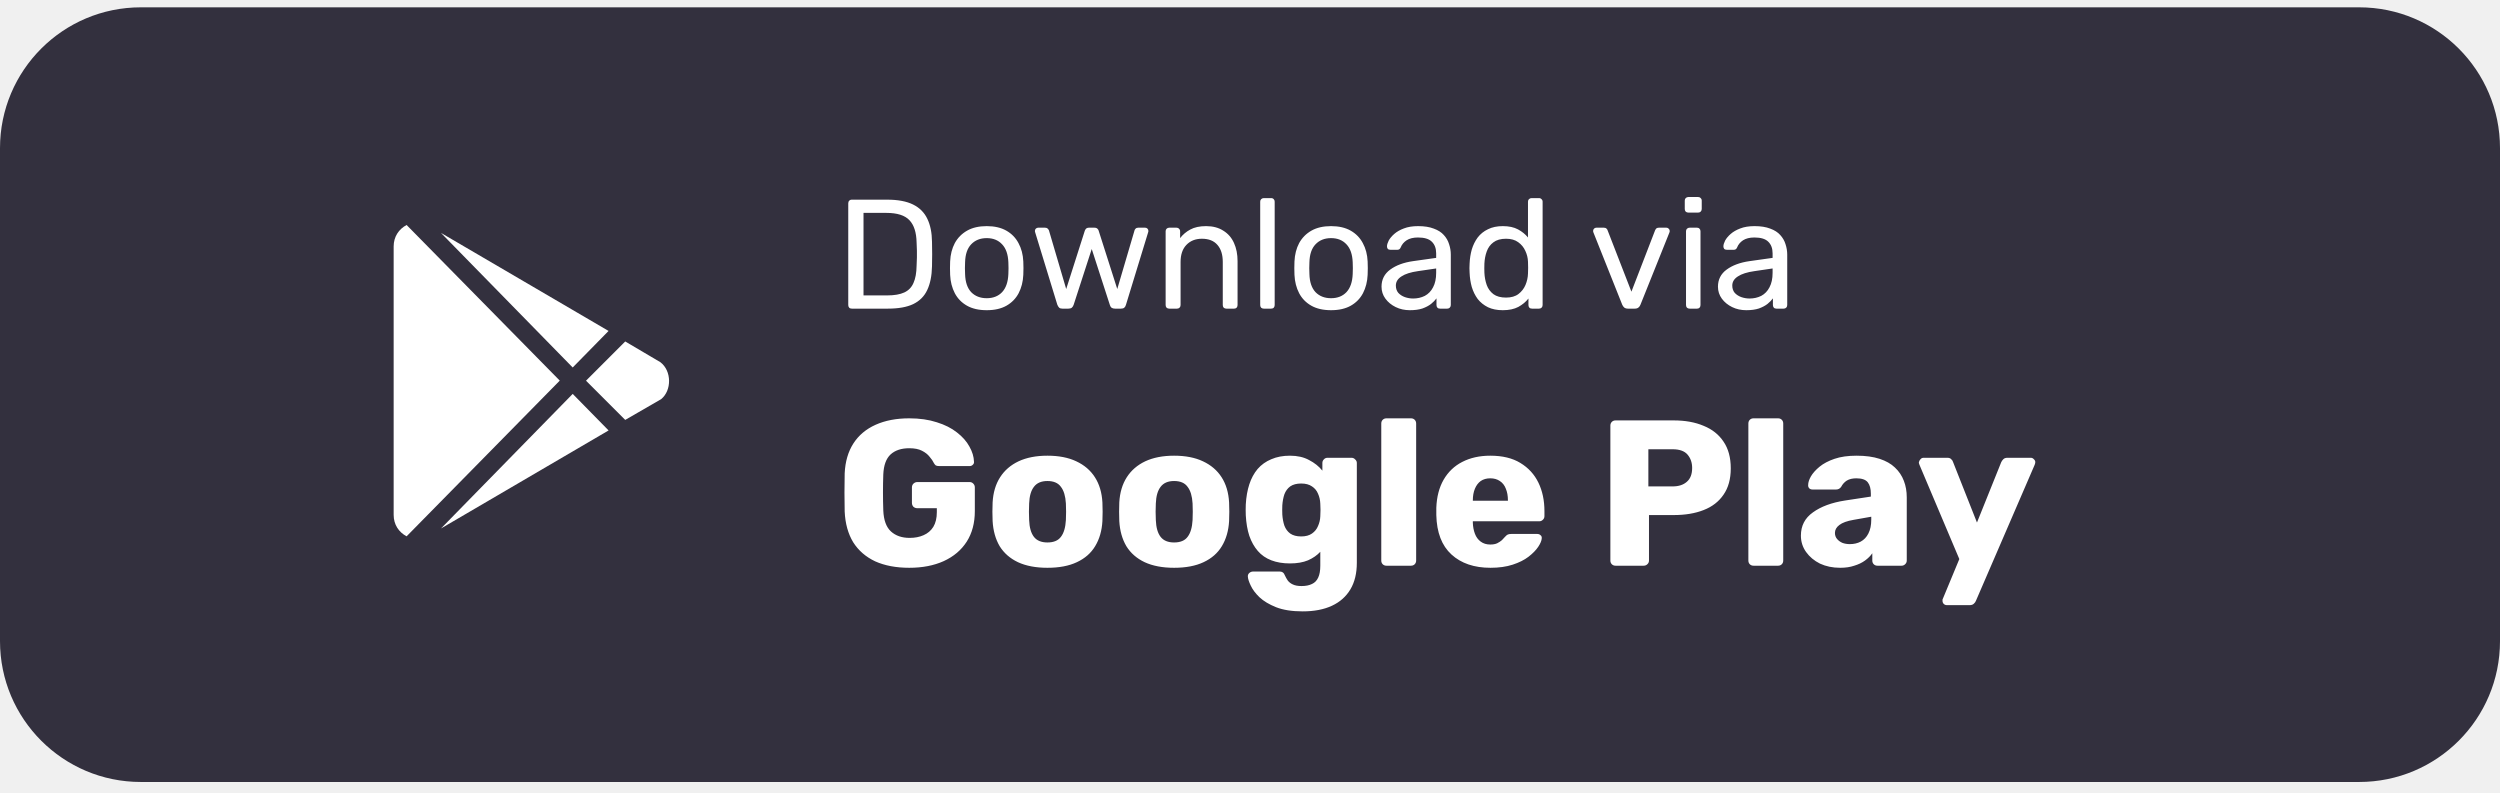
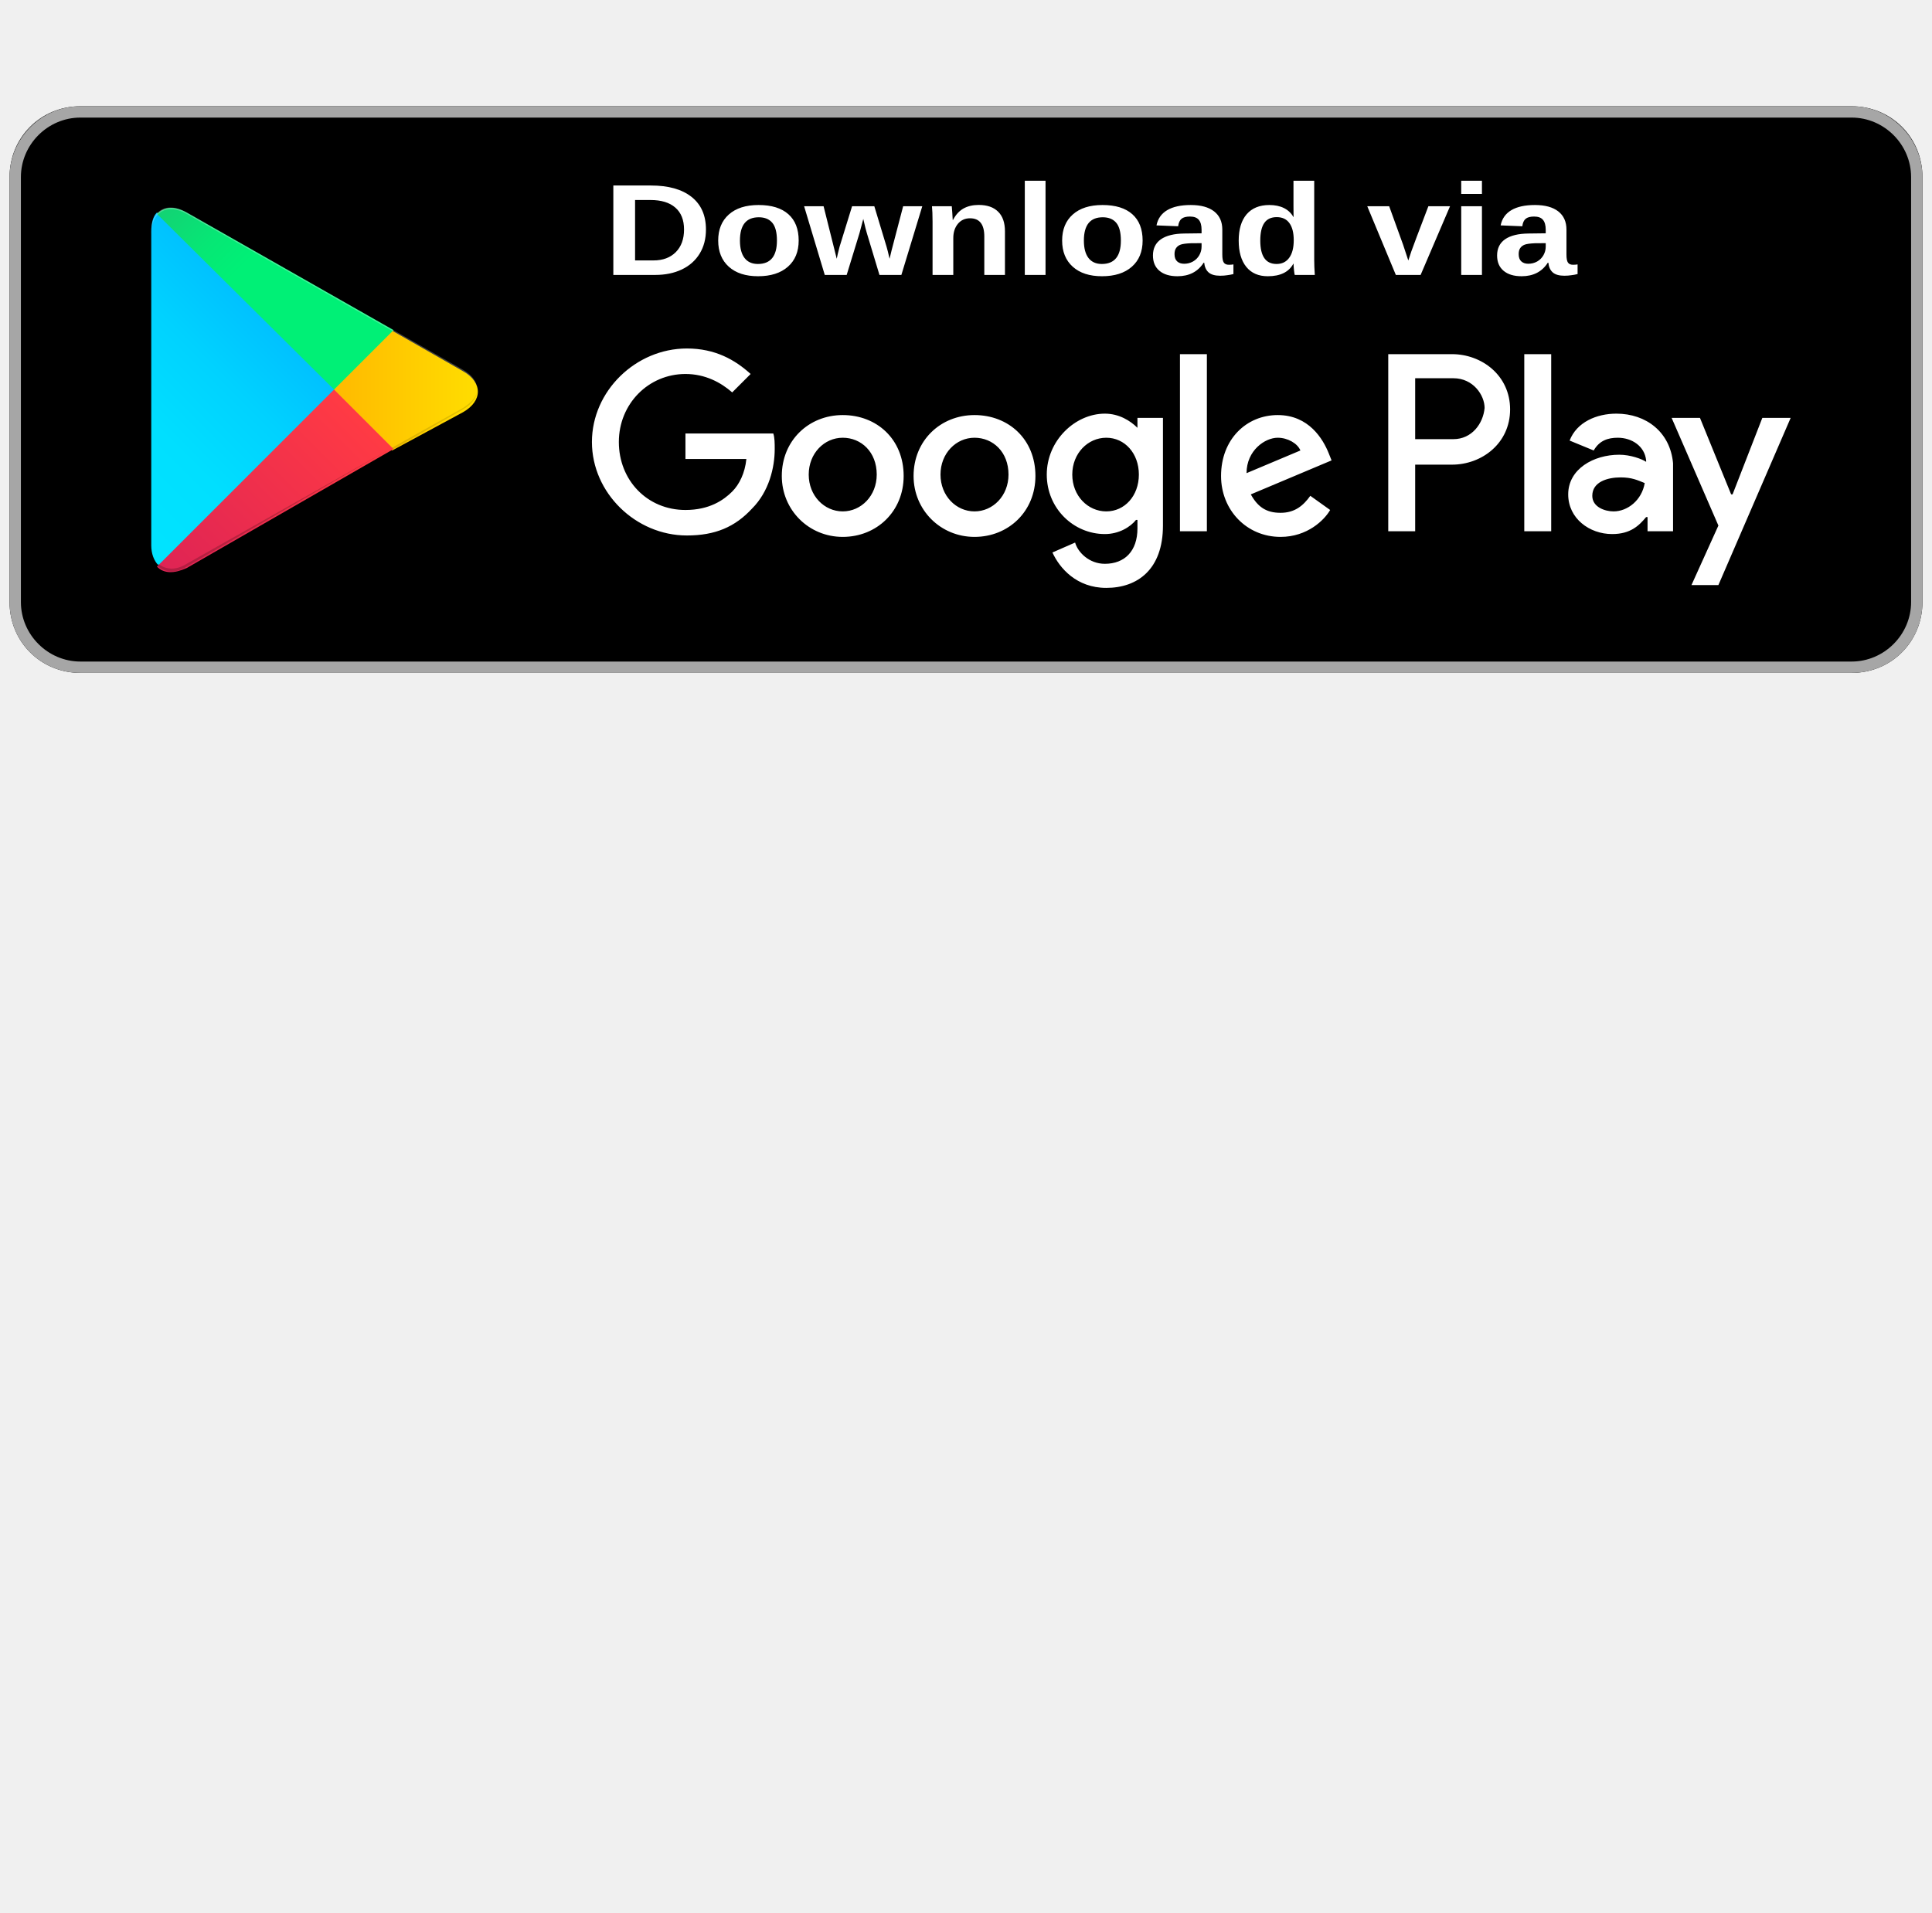
- <svg xmlns="http://www.w3.org/2000/svg" width="202" height="64" viewBox="0 0 202 64" fill="none">
-   <rect y="0.592" width="202" height="62.592" rx="11.38" fill="#33303E" />
-   <path d="M68.829 24.938C68.736 24.938 68.665 24.913 68.615 24.862C68.564 24.804 68.539 24.732 68.539 24.648V16.435C68.539 16.343 68.564 16.271 68.615 16.221C68.665 16.162 68.736 16.133 68.829 16.133H71.684C72.548 16.133 73.244 16.263 73.772 16.523C74.3 16.783 74.686 17.169 74.929 17.68C75.172 18.183 75.298 18.804 75.306 19.542C75.315 19.919 75.319 20.25 75.319 20.535C75.319 20.82 75.315 21.148 75.306 21.516C75.29 22.288 75.16 22.929 74.917 23.441C74.682 23.944 74.304 24.321 73.784 24.573C73.273 24.816 72.594 24.938 71.747 24.938H68.829ZM69.772 23.869H71.684C72.263 23.869 72.724 23.789 73.068 23.63C73.411 23.47 73.659 23.215 73.81 22.862C73.969 22.51 74.053 22.045 74.061 21.466C74.078 21.215 74.086 20.997 74.086 20.812C74.086 20.619 74.086 20.43 74.086 20.246C74.086 20.053 74.078 19.835 74.061 19.592C74.044 18.779 73.852 18.179 73.483 17.793C73.114 17.399 72.493 17.202 71.621 17.202H69.772V23.869ZM79.727 25.064C79.09 25.064 78.557 24.942 78.13 24.699C77.702 24.456 77.375 24.12 77.149 23.692C76.922 23.256 76.796 22.762 76.771 22.208C76.763 22.066 76.759 21.885 76.759 21.667C76.759 21.441 76.763 21.261 76.771 21.127C76.796 20.565 76.922 20.07 77.149 19.642C77.383 19.215 77.715 18.879 78.142 18.636C78.57 18.393 79.098 18.271 79.727 18.271C80.356 18.271 80.884 18.393 81.312 18.636C81.74 18.879 82.067 19.215 82.293 19.642C82.528 20.07 82.658 20.565 82.683 21.127C82.692 21.261 82.696 21.441 82.696 21.667C82.696 21.885 82.692 22.066 82.683 22.208C82.658 22.762 82.532 23.256 82.306 23.692C82.079 24.12 81.752 24.456 81.325 24.699C80.897 24.942 80.365 25.064 79.727 25.064ZM79.727 24.095C80.247 24.095 80.662 23.931 80.972 23.604C81.283 23.269 81.45 22.783 81.476 22.145C81.484 22.02 81.488 21.86 81.488 21.667C81.488 21.474 81.484 21.315 81.476 21.189C81.45 20.552 81.283 20.07 80.972 19.743C80.662 19.407 80.247 19.24 79.727 19.24C79.207 19.24 78.788 19.407 78.469 19.743C78.159 20.07 77.996 20.552 77.979 21.189C77.97 21.315 77.966 21.474 77.966 21.667C77.966 21.86 77.97 22.02 77.979 22.145C77.996 22.783 78.159 23.269 78.469 23.604C78.788 23.931 79.207 24.095 79.727 24.095ZM85.835 24.938C85.726 24.938 85.642 24.913 85.583 24.862C85.524 24.804 85.474 24.724 85.432 24.623L83.646 18.787C83.629 18.745 83.621 18.703 83.621 18.661C83.621 18.586 83.646 18.523 83.696 18.473C83.755 18.422 83.818 18.397 83.885 18.397H84.438C84.531 18.397 84.602 18.422 84.652 18.473C84.703 18.523 84.736 18.569 84.753 18.611L86.149 23.353L87.646 18.661C87.663 18.602 87.696 18.544 87.746 18.485C87.805 18.426 87.889 18.397 87.998 18.397H88.426C88.535 18.397 88.619 18.426 88.677 18.485C88.736 18.544 88.769 18.602 88.778 18.661L90.275 23.353L91.671 18.611C91.679 18.569 91.709 18.523 91.759 18.473C91.809 18.422 91.88 18.397 91.973 18.397H92.526C92.602 18.397 92.665 18.422 92.715 18.473C92.765 18.523 92.79 18.586 92.79 18.661C92.79 18.703 92.782 18.745 92.765 18.787L90.979 24.623C90.954 24.724 90.908 24.804 90.841 24.862C90.782 24.913 90.694 24.938 90.577 24.938H90.086C89.977 24.938 89.885 24.913 89.809 24.862C89.742 24.804 89.696 24.724 89.671 24.623L88.212 20.12L86.753 24.623C86.719 24.724 86.669 24.804 86.602 24.862C86.535 24.913 86.442 24.938 86.325 24.938H85.835ZM94.473 24.938C94.389 24.938 94.318 24.913 94.259 24.862C94.209 24.804 94.183 24.732 94.183 24.648V18.686C94.183 18.602 94.209 18.535 94.259 18.485C94.318 18.426 94.389 18.397 94.473 18.397H95.064C95.148 18.397 95.215 18.426 95.265 18.485C95.324 18.535 95.353 18.602 95.353 18.686V19.24C95.571 18.955 95.844 18.724 96.171 18.548C96.506 18.363 96.934 18.271 97.454 18.271C97.999 18.271 98.46 18.393 98.838 18.636C99.223 18.871 99.513 19.202 99.705 19.63C99.898 20.049 99.995 20.54 99.995 21.101V24.648C99.995 24.732 99.969 24.804 99.919 24.862C99.869 24.913 99.802 24.938 99.718 24.938H99.089C99.005 24.938 98.934 24.913 98.875 24.862C98.825 24.804 98.8 24.732 98.8 24.648V21.164C98.8 20.577 98.657 20.12 98.372 19.793C98.087 19.458 97.668 19.29 97.114 19.29C96.594 19.29 96.175 19.458 95.856 19.793C95.546 20.12 95.391 20.577 95.391 21.164V24.648C95.391 24.732 95.362 24.804 95.303 24.862C95.253 24.913 95.186 24.938 95.102 24.938H94.473ZM102.113 24.938C102.03 24.938 101.958 24.913 101.9 24.862C101.849 24.804 101.824 24.732 101.824 24.648V16.296C101.824 16.213 101.849 16.145 101.9 16.095C101.958 16.037 102.03 16.007 102.113 16.007H102.705C102.797 16.007 102.868 16.037 102.918 16.095C102.969 16.145 102.994 16.213 102.994 16.296V24.648C102.994 24.732 102.969 24.804 102.918 24.862C102.868 24.913 102.797 24.938 102.705 24.938H102.113ZM107.549 25.064C106.912 25.064 106.38 24.942 105.952 24.699C105.524 24.456 105.197 24.12 104.971 23.692C104.744 23.256 104.619 22.762 104.593 22.208C104.585 22.066 104.581 21.885 104.581 21.667C104.581 21.441 104.585 21.261 104.593 21.127C104.619 20.565 104.744 20.07 104.971 19.642C105.206 19.215 105.537 18.879 105.964 18.636C106.392 18.393 106.92 18.271 107.549 18.271C108.178 18.271 108.707 18.393 109.134 18.636C109.562 18.879 109.889 19.215 110.115 19.642C110.35 20.07 110.48 20.565 110.505 21.127C110.514 21.261 110.518 21.441 110.518 21.667C110.518 21.885 110.514 22.066 110.505 22.208C110.48 22.762 110.354 23.256 110.128 23.692C109.902 24.12 109.574 24.456 109.147 24.699C108.719 24.942 108.187 25.064 107.549 25.064ZM107.549 24.095C108.069 24.095 108.484 23.931 108.795 23.604C109.105 23.269 109.273 22.783 109.298 22.145C109.306 22.02 109.31 21.86 109.31 21.667C109.31 21.474 109.306 21.315 109.298 21.189C109.273 20.552 109.105 20.07 108.795 19.743C108.484 19.407 108.069 19.24 107.549 19.24C107.029 19.24 106.61 19.407 106.292 19.743C105.981 20.07 105.818 20.552 105.801 21.189C105.793 21.315 105.788 21.474 105.788 21.667C105.788 21.86 105.793 22.02 105.801 22.145C105.818 22.783 105.981 23.269 106.292 23.604C106.61 23.931 107.029 24.095 107.549 24.095ZM113.917 25.064C113.497 25.064 113.116 24.98 112.772 24.812C112.428 24.644 112.152 24.418 111.942 24.133C111.732 23.848 111.627 23.525 111.627 23.164C111.627 22.586 111.862 22.124 112.332 21.781C112.801 21.437 113.414 21.21 114.168 21.101L116.042 20.837V20.472C116.042 20.07 115.925 19.756 115.69 19.529C115.464 19.303 115.091 19.189 114.571 19.189C114.193 19.189 113.887 19.265 113.653 19.416C113.426 19.567 113.267 19.76 113.175 19.994C113.124 20.12 113.036 20.183 112.91 20.183H112.344C112.252 20.183 112.181 20.158 112.131 20.108C112.089 20.049 112.068 19.982 112.068 19.906C112.068 19.781 112.114 19.625 112.206 19.441C112.307 19.256 112.458 19.076 112.659 18.9C112.86 18.724 113.116 18.577 113.426 18.46C113.745 18.334 114.131 18.271 114.583 18.271C115.087 18.271 115.51 18.338 115.854 18.473C116.198 18.598 116.466 18.77 116.659 18.988C116.86 19.206 117.003 19.454 117.086 19.73C117.179 20.007 117.225 20.288 117.225 20.573V24.648C117.225 24.732 117.195 24.804 117.137 24.862C117.086 24.913 117.019 24.938 116.936 24.938H116.357C116.265 24.938 116.193 24.913 116.143 24.862C116.093 24.804 116.068 24.732 116.068 24.648V24.108C115.959 24.259 115.812 24.41 115.627 24.56C115.443 24.703 115.212 24.825 114.936 24.925C114.659 25.017 114.319 25.064 113.917 25.064ZM114.181 24.12C114.525 24.12 114.839 24.049 115.124 23.906C115.409 23.755 115.632 23.525 115.791 23.215C115.959 22.904 116.042 22.514 116.042 22.045V21.692L114.583 21.906C113.988 21.99 113.539 22.133 113.238 22.334C112.936 22.527 112.785 22.774 112.785 23.076C112.785 23.311 112.852 23.508 112.986 23.667C113.128 23.818 113.305 23.931 113.514 24.007C113.732 24.082 113.954 24.12 114.181 24.12ZM121.423 25.064C120.962 25.064 120.563 24.984 120.228 24.825C119.893 24.657 119.616 24.435 119.398 24.158C119.188 23.873 119.029 23.55 118.92 23.189C118.819 22.829 118.761 22.447 118.744 22.045C118.735 21.911 118.731 21.785 118.731 21.667C118.731 21.55 118.735 21.424 118.744 21.29C118.761 20.896 118.819 20.519 118.92 20.158C119.029 19.797 119.188 19.475 119.398 19.189C119.616 18.904 119.893 18.682 120.228 18.523C120.563 18.355 120.962 18.271 121.423 18.271C121.918 18.271 122.329 18.359 122.656 18.535C122.983 18.712 123.251 18.93 123.461 19.189V16.296C123.461 16.213 123.486 16.145 123.536 16.095C123.595 16.037 123.666 16.007 123.75 16.007H124.354C124.438 16.007 124.505 16.037 124.555 16.095C124.614 16.145 124.643 16.213 124.643 16.296V24.648C124.643 24.732 124.614 24.804 124.555 24.862C124.505 24.913 124.438 24.938 124.354 24.938H123.788C123.695 24.938 123.624 24.913 123.574 24.862C123.524 24.804 123.498 24.732 123.498 24.648V24.12C123.289 24.389 123.016 24.615 122.681 24.799C122.345 24.976 121.926 25.064 121.423 25.064ZM121.687 24.045C122.106 24.045 122.442 23.948 122.693 23.755C122.945 23.562 123.134 23.319 123.259 23.026C123.385 22.724 123.452 22.418 123.461 22.108C123.469 21.974 123.473 21.814 123.473 21.63C123.473 21.437 123.469 21.273 123.461 21.139C123.452 20.846 123.381 20.556 123.247 20.271C123.121 19.986 122.928 19.751 122.668 19.567C122.417 19.382 122.09 19.29 121.687 19.29C121.259 19.29 120.92 19.387 120.668 19.579C120.417 19.764 120.236 20.011 120.127 20.322C120.018 20.623 119.955 20.95 119.939 21.303C119.93 21.546 119.93 21.789 119.939 22.032C119.955 22.384 120.018 22.716 120.127 23.026C120.236 23.328 120.417 23.575 120.668 23.768C120.92 23.952 121.259 24.045 121.687 24.045ZM131.542 24.938C131.416 24.938 131.315 24.908 131.24 24.85C131.173 24.791 131.118 24.715 131.077 24.623L128.75 18.787C128.733 18.745 128.724 18.703 128.724 18.661C128.724 18.586 128.75 18.523 128.8 18.473C128.85 18.422 128.913 18.397 128.989 18.397H129.592C129.685 18.397 129.756 18.422 129.806 18.473C129.856 18.523 129.886 18.569 129.894 18.611L131.819 23.567L133.731 18.611C133.747 18.569 133.777 18.523 133.819 18.473C133.869 18.422 133.94 18.397 134.032 18.397H134.649C134.716 18.397 134.775 18.422 134.825 18.473C134.884 18.523 134.913 18.586 134.913 18.661C134.913 18.703 134.905 18.745 134.888 18.787L132.548 24.623C132.515 24.715 132.46 24.791 132.385 24.85C132.318 24.908 132.217 24.938 132.083 24.938H131.542ZM136.519 24.938C136.435 24.938 136.364 24.913 136.305 24.862C136.255 24.804 136.23 24.732 136.23 24.648V18.686C136.23 18.602 136.255 18.535 136.305 18.485C136.364 18.426 136.435 18.397 136.519 18.397H137.123C137.207 18.397 137.274 18.426 137.324 18.485C137.375 18.535 137.4 18.602 137.4 18.686V24.648C137.4 24.732 137.375 24.804 137.324 24.862C137.274 24.913 137.207 24.938 137.123 24.938H136.519ZM136.419 17.177C136.335 17.177 136.264 17.152 136.205 17.102C136.155 17.043 136.129 16.971 136.129 16.888V16.208C136.129 16.125 136.155 16.058 136.205 16.007C136.264 15.948 136.335 15.919 136.419 15.919H137.211C137.295 15.919 137.362 15.948 137.412 16.007C137.471 16.058 137.5 16.125 137.5 16.208V16.888C137.5 16.971 137.471 17.043 137.412 17.102C137.362 17.152 137.295 17.177 137.211 17.177H136.419ZM141.1 25.064C140.681 25.064 140.299 24.98 139.956 24.812C139.612 24.644 139.335 24.418 139.125 24.133C138.916 23.848 138.811 23.525 138.811 23.164C138.811 22.586 139.046 22.124 139.515 21.781C139.985 21.437 140.597 21.21 141.352 21.101L143.226 20.837V20.472C143.226 20.07 143.108 19.756 142.874 19.529C142.647 19.303 142.274 19.189 141.754 19.189C141.377 19.189 141.071 19.265 140.836 19.416C140.61 19.567 140.45 19.76 140.358 19.994C140.308 20.12 140.22 20.183 140.094 20.183H139.528C139.436 20.183 139.364 20.158 139.314 20.108C139.272 20.049 139.251 19.982 139.251 19.906C139.251 19.781 139.297 19.625 139.389 19.441C139.49 19.256 139.641 19.076 139.842 18.9C140.044 18.724 140.299 18.577 140.61 18.46C140.928 18.334 141.314 18.271 141.767 18.271C142.27 18.271 142.693 18.338 143.037 18.473C143.381 18.598 143.649 18.77 143.842 18.988C144.043 19.206 144.186 19.454 144.27 19.73C144.362 20.007 144.408 20.288 144.408 20.573V24.648C144.408 24.732 144.379 24.804 144.32 24.862C144.27 24.913 144.203 24.938 144.119 24.938H143.54C143.448 24.938 143.377 24.913 143.327 24.862C143.276 24.804 143.251 24.732 143.251 24.648V24.108C143.142 24.259 142.995 24.41 142.811 24.56C142.626 24.703 142.396 24.825 142.119 24.925C141.842 25.017 141.503 25.064 141.1 25.064ZM141.364 24.12C141.708 24.12 142.023 24.049 142.308 23.906C142.593 23.755 142.815 23.525 142.974 23.215C143.142 22.904 143.226 22.514 143.226 22.045V21.692L141.767 21.906C141.171 21.99 140.723 22.133 140.421 22.334C140.119 22.527 139.968 22.774 139.968 23.076C139.968 23.311 140.035 23.508 140.169 23.667C140.312 23.818 140.488 23.931 140.698 24.007C140.916 24.082 141.138 24.12 141.364 24.12Z" fill="white" />
-   <path d="M73.466 45.877C72.404 45.877 71.487 45.703 70.715 45.357C69.955 44.999 69.363 44.485 68.938 43.814C68.524 43.132 68.295 42.304 68.25 41.332C68.239 40.851 68.233 40.342 68.233 39.806C68.233 39.258 68.239 38.738 68.25 38.246C68.295 37.295 68.53 36.49 68.954 35.831C69.379 35.171 69.978 34.668 70.749 34.321C71.52 33.975 72.426 33.801 73.466 33.801C74.304 33.801 75.048 33.908 75.696 34.12C76.345 34.321 76.887 34.595 77.323 34.942C77.77 35.288 78.106 35.669 78.329 36.082C78.564 36.496 78.687 36.904 78.698 37.307C78.71 37.407 78.676 37.491 78.598 37.558C78.531 37.625 78.447 37.659 78.346 37.659H75.898C75.775 37.659 75.68 37.642 75.613 37.608C75.557 37.564 75.506 37.502 75.462 37.424C75.383 37.256 75.266 37.083 75.109 36.904C74.964 36.714 74.757 36.552 74.489 36.418C74.232 36.284 73.891 36.217 73.466 36.217C72.829 36.217 72.326 36.384 71.957 36.72C71.599 37.055 71.403 37.592 71.37 38.33C71.336 39.291 71.336 40.264 71.37 41.248C71.403 42.031 71.61 42.595 71.99 42.942C72.37 43.288 72.873 43.462 73.499 43.462C73.924 43.462 74.299 43.389 74.623 43.244C74.959 43.098 75.221 42.875 75.411 42.573C75.601 42.26 75.696 41.863 75.696 41.382V41.063H74.12C73.997 41.063 73.891 41.024 73.801 40.946C73.723 40.856 73.684 40.75 73.684 40.627V39.386C73.684 39.263 73.723 39.163 73.801 39.084C73.891 38.995 73.997 38.95 74.12 38.95H78.346C78.469 38.95 78.57 38.995 78.648 39.084C78.726 39.163 78.766 39.263 78.766 39.386V41.298C78.766 42.26 78.547 43.081 78.112 43.764C77.675 44.446 77.055 44.971 76.25 45.34C75.456 45.698 74.528 45.877 73.466 45.877ZM84.631 45.877C83.692 45.877 82.898 45.726 82.249 45.424C81.612 45.122 81.12 44.691 80.773 44.133C80.438 43.562 80.248 42.886 80.203 42.103C80.192 41.88 80.186 41.628 80.186 41.349C80.186 41.058 80.192 40.806 80.203 40.594C80.248 39.8 80.449 39.123 80.807 38.565C81.165 38.005 81.662 37.575 82.3 37.273C82.948 36.971 83.725 36.82 84.631 36.82C85.548 36.82 86.325 36.971 86.962 37.273C87.611 37.575 88.114 38.005 88.471 38.565C88.829 39.123 89.031 39.8 89.075 40.594C89.086 40.806 89.092 41.058 89.092 41.349C89.092 41.628 89.086 41.88 89.075 42.103C89.031 42.886 88.835 43.562 88.488 44.133C88.153 44.691 87.661 45.122 87.012 45.424C86.375 45.726 85.581 45.877 84.631 45.877ZM84.631 43.831C85.134 43.831 85.497 43.68 85.721 43.378C85.956 43.076 86.09 42.623 86.124 42.019C86.135 41.852 86.14 41.628 86.14 41.349C86.14 41.069 86.135 40.845 86.124 40.678C86.09 40.085 85.956 39.638 85.721 39.336C85.497 39.023 85.134 38.866 84.631 38.866C84.139 38.866 83.775 39.023 83.541 39.336C83.306 39.638 83.177 40.085 83.155 40.678C83.144 40.845 83.138 41.069 83.138 41.349C83.138 41.628 83.144 41.852 83.155 42.019C83.177 42.623 83.306 43.076 83.541 43.378C83.775 43.68 84.139 43.831 84.631 43.831ZM94.867 45.877C93.928 45.877 93.134 45.726 92.486 45.424C91.848 45.122 91.356 44.691 91.01 44.133C90.674 43.562 90.484 42.886 90.439 42.103C90.428 41.88 90.423 41.628 90.423 41.349C90.423 41.058 90.428 40.806 90.439 40.594C90.484 39.8 90.686 39.123 91.043 38.565C91.401 38.005 91.899 37.575 92.536 37.273C93.184 36.971 93.962 36.82 94.867 36.82C95.784 36.82 96.561 36.971 97.198 37.273C97.847 37.575 98.35 38.005 98.708 38.565C99.066 39.123 99.267 39.8 99.311 40.594C99.323 40.806 99.328 41.058 99.328 41.349C99.328 41.628 99.323 41.88 99.311 42.103C99.267 42.886 99.071 43.562 98.725 44.133C98.389 44.691 97.897 45.122 97.249 45.424C96.611 45.726 95.817 45.877 94.867 45.877ZM94.867 43.831C95.37 43.831 95.734 43.68 95.957 43.378C96.192 43.076 96.326 42.623 96.36 42.019C96.371 41.852 96.376 41.628 96.376 41.349C96.376 41.069 96.371 40.845 96.36 40.678C96.326 40.085 96.192 39.638 95.957 39.336C95.734 39.023 95.37 38.866 94.867 38.866C94.375 38.866 94.012 39.023 93.777 39.336C93.542 39.638 93.414 40.085 93.391 40.678C93.38 40.845 93.374 41.069 93.374 41.349C93.374 41.628 93.38 41.852 93.391 42.019C93.414 42.623 93.542 43.076 93.777 43.378C94.012 43.68 94.375 43.831 94.867 43.831ZM105.254 49.399C104.393 49.399 103.678 49.287 103.108 49.063C102.549 48.84 102.101 48.571 101.766 48.258C101.442 47.945 101.207 47.632 101.062 47.319C100.916 47.017 100.838 46.777 100.827 46.598C100.816 46.475 100.855 46.374 100.944 46.296C101.034 46.218 101.14 46.179 101.263 46.179H103.393C103.493 46.179 103.577 46.201 103.644 46.246C103.723 46.302 103.784 46.391 103.829 46.514C103.885 46.637 103.957 46.766 104.047 46.9C104.147 47.034 104.282 47.14 104.449 47.218C104.628 47.308 104.869 47.353 105.17 47.353C105.506 47.353 105.785 47.297 106.009 47.185C106.233 47.084 106.4 46.911 106.512 46.665C106.624 46.43 106.68 46.111 106.68 45.709V44.585C106.423 44.865 106.093 45.094 105.69 45.273C105.288 45.441 104.801 45.525 104.231 45.525C103.661 45.525 103.158 45.441 102.722 45.273C102.286 45.105 101.922 44.854 101.632 44.518C101.341 44.183 101.112 43.775 100.944 43.294C100.788 42.813 100.693 42.26 100.659 41.634C100.648 41.343 100.648 41.052 100.659 40.761C100.693 40.158 100.788 39.615 100.944 39.135C101.101 38.654 101.324 38.24 101.615 37.894C101.917 37.547 102.286 37.284 102.722 37.105C103.158 36.915 103.661 36.82 104.231 36.82C104.835 36.82 105.349 36.938 105.774 37.172C106.21 37.396 106.568 37.681 106.848 38.028V37.407C106.848 37.295 106.887 37.2 106.965 37.122C107.043 37.033 107.144 36.988 107.267 36.988H109.196C109.319 36.988 109.419 37.033 109.497 37.122C109.587 37.2 109.632 37.295 109.632 37.407V45.474C109.632 46.324 109.458 47.039 109.112 47.621C108.765 48.202 108.268 48.644 107.619 48.946C106.971 49.248 106.182 49.399 105.254 49.399ZM105.137 43.344C105.495 43.344 105.785 43.266 106.009 43.109C106.233 42.953 106.395 42.752 106.495 42.506C106.607 42.26 106.669 41.997 106.68 41.718C106.691 41.594 106.697 41.421 106.697 41.198C106.697 40.974 106.691 40.806 106.68 40.694C106.669 40.404 106.607 40.135 106.495 39.889C106.395 39.643 106.233 39.448 106.009 39.302C105.785 39.146 105.495 39.068 105.137 39.068C104.768 39.068 104.472 39.146 104.248 39.302C104.036 39.459 103.879 39.671 103.778 39.94C103.689 40.208 103.633 40.504 103.611 40.829C103.6 41.075 103.6 41.326 103.611 41.583C103.633 41.907 103.689 42.204 103.778 42.472C103.879 42.74 104.036 42.953 104.248 43.109C104.472 43.266 104.768 43.344 105.137 43.344ZM112.026 45.709C111.903 45.709 111.803 45.67 111.724 45.592C111.646 45.513 111.607 45.413 111.607 45.29V34.221C111.607 34.098 111.646 33.997 111.724 33.919C111.803 33.841 111.903 33.801 112.026 33.801H114.005C114.128 33.801 114.229 33.841 114.307 33.919C114.385 33.997 114.425 34.098 114.425 34.221V45.29C114.425 45.413 114.385 45.513 114.307 45.592C114.229 45.67 114.128 45.709 114.005 45.709H112.026ZM120.431 45.877C119.112 45.877 118.061 45.519 117.278 44.803C116.495 44.088 116.087 43.026 116.054 41.617C116.054 41.539 116.054 41.438 116.054 41.315C116.054 41.192 116.054 41.097 116.054 41.03C116.087 40.147 116.283 39.392 116.641 38.766C117.01 38.129 117.513 37.648 118.15 37.323C118.798 36.988 119.553 36.82 120.414 36.82C121.398 36.82 122.209 37.016 122.846 37.407C123.494 37.799 123.981 38.33 124.305 39.001C124.629 39.671 124.791 40.437 124.791 41.298V41.701C124.791 41.824 124.747 41.924 124.657 42.003C124.579 42.081 124.484 42.12 124.372 42.12H119.005C119.005 42.131 119.005 42.148 119.005 42.17C119.005 42.193 119.005 42.215 119.005 42.237C119.016 42.562 119.072 42.858 119.173 43.126C119.274 43.395 119.43 43.607 119.643 43.764C119.855 43.92 120.112 43.998 120.414 43.998C120.638 43.998 120.822 43.965 120.968 43.898C121.124 43.819 121.253 43.736 121.353 43.646C121.454 43.545 121.532 43.462 121.588 43.395C121.689 43.283 121.767 43.216 121.823 43.193C121.89 43.16 121.991 43.143 122.125 43.143H124.204C124.316 43.143 124.406 43.176 124.473 43.244C124.551 43.3 124.584 43.383 124.573 43.495C124.562 43.685 124.467 43.914 124.288 44.183C124.109 44.451 123.847 44.719 123.5 44.988C123.165 45.245 122.74 45.457 122.225 45.625C121.711 45.793 121.113 45.877 120.431 45.877ZM119.005 40.46H121.84V40.426C121.84 40.068 121.784 39.755 121.672 39.487C121.571 39.219 121.409 39.012 121.186 38.866C120.973 38.721 120.716 38.648 120.414 38.648C120.112 38.648 119.855 38.721 119.643 38.866C119.441 39.012 119.285 39.219 119.173 39.487C119.061 39.755 119.005 40.068 119.005 40.426V40.46ZM130.538 45.709C130.415 45.709 130.314 45.67 130.236 45.592C130.158 45.513 130.118 45.413 130.118 45.29V34.389C130.118 34.266 130.158 34.165 130.236 34.087C130.314 34.008 130.415 33.969 130.538 33.969H135.234C136.162 33.969 136.967 34.115 137.649 34.405C138.342 34.685 138.879 35.11 139.259 35.68C139.65 36.25 139.846 36.971 139.846 37.843C139.846 38.704 139.65 39.414 139.259 39.973C138.879 40.532 138.342 40.946 137.649 41.214C136.967 41.483 136.162 41.617 135.234 41.617H133.238V45.29C133.238 45.413 133.193 45.513 133.104 45.592C133.025 45.67 132.925 45.709 132.802 45.709H130.538ZM133.188 39.302H135.15C135.631 39.302 136.011 39.179 136.29 38.934C136.581 38.688 136.726 38.313 136.726 37.81C136.726 37.385 136.603 37.027 136.357 36.736C136.111 36.446 135.709 36.3 135.15 36.3H133.188V39.302ZM141.687 45.709C141.564 45.709 141.463 45.67 141.385 45.592C141.307 45.513 141.268 45.413 141.268 45.29V34.221C141.268 34.098 141.307 33.997 141.385 33.919C141.463 33.841 141.564 33.801 141.687 33.801H143.666C143.789 33.801 143.889 33.841 143.968 33.919C144.046 33.997 144.085 34.098 144.085 34.221V45.29C144.085 45.413 144.046 45.513 143.968 45.592C143.889 45.67 143.789 45.709 143.666 45.709H141.687ZM148.683 45.877C148.079 45.877 147.537 45.765 147.056 45.541C146.586 45.306 146.212 44.993 145.932 44.602C145.653 44.211 145.513 43.769 145.513 43.277C145.513 42.483 145.837 41.857 146.486 41.399C147.134 40.929 147.995 40.611 149.068 40.443L151.165 40.124V39.889C151.165 39.487 151.081 39.179 150.913 38.967C150.745 38.755 150.438 38.648 149.991 38.648C149.678 38.648 149.421 38.71 149.219 38.833C149.029 38.956 148.878 39.123 148.767 39.336C148.666 39.481 148.526 39.554 148.347 39.554H146.469C146.346 39.554 146.251 39.52 146.184 39.453C146.117 39.375 146.089 39.286 146.1 39.185C146.1 38.984 146.173 38.755 146.318 38.497C146.474 38.229 146.709 37.966 147.022 37.709C147.335 37.452 147.738 37.24 148.23 37.072C148.722 36.904 149.314 36.82 150.008 36.82C150.734 36.82 151.355 36.904 151.869 37.072C152.383 37.24 152.797 37.474 153.11 37.776C153.434 38.078 153.675 38.436 153.831 38.85C153.988 39.252 154.066 39.699 154.066 40.191V45.29C154.066 45.413 154.021 45.513 153.932 45.592C153.854 45.67 153.759 45.709 153.647 45.709H151.701C151.578 45.709 151.478 45.67 151.4 45.592C151.321 45.513 151.282 45.413 151.282 45.29V44.703C151.137 44.915 150.941 45.111 150.695 45.29C150.449 45.469 150.159 45.608 149.823 45.709C149.499 45.821 149.119 45.877 148.683 45.877ZM149.471 43.965C149.795 43.965 150.086 43.898 150.343 43.764C150.611 43.618 150.818 43.4 150.964 43.109C151.12 42.808 151.198 42.433 151.198 41.986V41.751L149.773 42.003C149.247 42.092 148.862 42.232 148.616 42.422C148.381 42.601 148.263 42.813 148.263 43.059C148.263 43.249 148.319 43.411 148.431 43.545C148.543 43.68 148.688 43.786 148.867 43.864C149.046 43.931 149.247 43.965 149.471 43.965ZM157.307 48.895C157.206 48.895 157.123 48.862 157.055 48.795C156.988 48.728 156.955 48.644 156.955 48.543C156.955 48.521 156.955 48.487 156.955 48.443C156.966 48.409 156.983 48.37 157.005 48.325L158.313 45.172L155.093 37.558C155.06 37.48 155.043 37.413 155.043 37.357C155.065 37.256 155.11 37.172 155.177 37.105C155.244 37.027 155.328 36.988 155.429 36.988H157.341C157.486 36.988 157.592 37.027 157.659 37.105C157.738 37.172 157.788 37.251 157.81 37.34L159.739 42.221L161.701 37.34C161.746 37.251 161.802 37.172 161.869 37.105C161.947 37.027 162.059 36.988 162.204 36.988H164.083C164.183 36.988 164.267 37.027 164.334 37.105C164.412 37.172 164.452 37.251 164.452 37.34C164.452 37.396 164.435 37.469 164.401 37.558L159.655 48.543C159.621 48.633 159.566 48.711 159.487 48.778C159.409 48.856 159.297 48.895 159.152 48.895H157.307Z" fill="white" />
-   <path d="M46.274 29.693L35.63 18.818L49.172 26.74L46.274 29.693ZM32.853 18.179C32.226 18.513 31.807 19.122 31.807 19.913V41.601C31.807 42.392 32.226 43.001 32.853 43.335L45.229 30.754L32.853 18.179ZM53.359 29.266L50.518 27.59L47.35 30.76L50.518 33.929L53.417 32.254C54.285 31.552 54.285 29.969 53.359 29.266ZM35.631 42.702L49.173 34.78L46.275 31.827L35.631 42.702Z" fill="white" />
+ <svg xmlns="http://www.w3.org/2000/svg" width="202px" height="200px" viewBox="0 -7.5 135 135" id="Layer_1">
+   <defs />
+   <style>.st0{fill:#a6a6a6}.st1{stroke:#ffffff;stroke-width:.2;stroke-miterlimit:10}.st1,.st2{fill:#fff}.st3{fill:url(#SVGID_1_)}.st4{fill:url(#SVGID_2_)}.st5{fill:url(#SVGID_3_)}.st6{fill:url(#SVGID_4_)}.st7,.st8,.st9{opacity:.2;enable-background:new}.st8,.st9{opacity:.12}.st9{opacity:.25;fill:#fff}</style>
+   <path d="M130 40H5c-2.8 0-5-2.2-5-5V5c0-2.8 2.2-5 5-5h125c2.8 0 5 2.2 5 5v30c0 2.8-2.2 5-5 5z" />
+   <path class="st0" d="M130 .8c2.3 0 4.2 1.9 4.2 4.2v30c0 2.3-1.9 4.2-4.2 4.2H5C2.7 39.2.8 37.3.8 35V5C.8 2.7 2.7.8 5 .8h125m0-.8H5C2.2 0 0 2.3 0 5v30c0 2.8 2.2 5 5 5h125c2.8 0 5-2.2 5-5V5c0-2.7-2.2-5-5-5z" />
+   <path class="st2" d="M68.1 21.8c-2.4 0-4.3 1.8-4.3 4.3 0 2.4 1.9 4.3 4.3 4.3s4.3-1.8 4.3-4.3c0-2.6-1.9-4.3-4.3-4.3zm0 6.8c-1.3 0-2.4-1.1-2.4-2.6s1.1-2.6 2.4-2.6c1.3 0 2.4 1 2.4 2.6 0 1.5-1.1 2.6-2.4 2.6zm-9.3-6.8c-2.4 0-4.3 1.8-4.3 4.3 0 2.4 1.9 4.3 4.3 4.3s4.3-1.8 4.3-4.3c0-2.6-1.9-4.3-4.3-4.3zm0 6.8c-1.3 0-2.4-1.1-2.4-2.6s1.1-2.6 2.4-2.6c1.3 0 2.4 1 2.4 2.6 0 1.5-1.1 2.6-2.4 2.6zm-11.1-5.5v1.8H52c-.1 1-.5 1.8-1 2.3-.6.6-1.6 1.3-3.3 1.3-2.7 0-4.7-2.1-4.7-4.8s2.1-4.8 4.7-4.8c1.4 0 2.5.6 3.3 1.3l1.3-1.3c-1.1-1-2.5-1.8-4.5-1.8-3.6 0-6.7 3-6.7 6.6 0 3.6 3.1 6.6 6.7 6.6 2 0 3.4-.6 4.6-1.9 1.2-1.2 1.6-2.9 1.6-4.2 0-.4 0-.8-.1-1.1h-6.2zm45.4 1.4c-.4-1-1.4-2.7-3.6-2.7s-4 1.7-4 4.3c0 2.4 1.8 4.3 4.2 4.3 1.9 0 3.1-1.2 3.5-1.9l-1.4-1c-.5.7-1.1 1.2-2.1 1.2s-1.6-.4-2.1-1.3l5.7-2.4-.2-.5zm-5.8 1.4c0-1.6 1.3-2.5 2.2-2.5.7 0 1.4.4 1.6.9l-3.8 1.6zM82.6 30h1.9V17.5h-1.9V30zm-3-7.3c-.5-.5-1.3-1-2.3-1-2.1 0-4.1 1.9-4.1 4.3s1.9 4.2 4.1 4.2c1 0 1.8-.5 2.2-1h.1v.6c0 1.6-.9 2.5-2.3 2.5-1.1 0-1.9-.8-2.1-1.5l-1.6.7c.5 1.1 1.7 2.5 3.8 2.5 2.2 0 4-1.3 4-4.4V22h-1.8v.7zm-2.2 5.9c-1.3 0-2.4-1.1-2.4-2.6s1.1-2.6 2.4-2.6c1.3 0 2.3 1.1 2.3 2.6s-1 2.6-2.3 2.6zm24.4-11.1h-4.5V30h1.9v-4.7h2.6c2.1 0 4.1-1.5 4.1-3.9s-2-3.9-4.1-3.9zm.1 6h-2.7v-4.3h2.7c1.4 0 2.2 1.2 2.2 2.1-.1 1.1-.9 2.2-2.2 2.2zm11.5-1.8c-1.4 0-2.8.6-3.3 1.9l1.7.7c.4-.7 1-.9 1.7-.9 1 0 1.9.6 2 1.6v.1c-.3-.2-1.1-.5-1.9-.5-1.8 0-3.6 1-3.6 2.8 0 1.7 1.5 2.8 3.1 2.8 1.3 0 1.9-.6 2.4-1.2h.1v1h1.8v-4.8c-.2-2.2-1.9-3.5-4-3.5zm-.2 6.9c-.6 0-1.5-.3-1.5-1.1 0-1 1.1-1.3 2-1.3.8 0 1.2.2 1.7.4-.2 1.2-1.2 2-2.2 2zm10.5-6.6l-2.1 5.4h-.1l-2.2-5.4h-2l3.3 7.6-1.9 4.2h1.9l5.1-11.8h-2zm-16.8 8h1.9V17.5h-1.9V30z" />
+   <g>
+     <linearGradient id="SVGID_1_" gradientUnits="userSpaceOnUse" x1="21.8" y1="33.29" x2="5.017" y2="16.508" gradientTransform="matrix(1 0 0 -1 0 42)">
+       <stop offset="0" stop-color="#00a0ff" />
+       <stop offset="0.007" stop-color="#00a1ff" />
+       <stop offset="0.26" stop-color="#00beff" />
+       <stop offset="0.512" stop-color="#00d2ff" />
+       <stop offset="0.76" stop-color="#00dfff" />
+       <stop offset="1" stop-color="#00e3ff" />
+     </linearGradient>
+     <path class="st3" d="M10.4 7.5c-.3.3-.4.8-.4 1.4V31c0 .6.2 1.1.5 1.4l.1.1L23 20.1v-.2L10.4 7.5z" />
+     <linearGradient id="SVGID_2_" gradientUnits="userSpaceOnUse" x1="33.834" y1="21.999" x2="9.637" y2="21.999" gradientTransform="matrix(1 0 0 -1 0 42)">
+       <stop offset="0" stop-color="#ffe000" />
+       <stop offset="0.409" stop-color="#ffbd00" />
+       <stop offset="0.775" stop-color="orange" />
+       <stop offset="1" stop-color="#ff9c00" />
+     </linearGradient>
+     <path class="st4" d="M27 24.3l-4.1-4.1V19.9l4.1-4.1.1.1 4.9 2.8c1.4.8 1.4 2.1 0 2.9l-5 2.7z" />
+     <linearGradient id="SVGID_3_" gradientUnits="userSpaceOnUse" x1="24.827" y1="19.704" x2="2.069" y2="-3.054" gradientTransform="matrix(1 0 0 -1 0 42)">
+       <stop offset="0" stop-color="#ff3a44" />
+       <stop offset="1" stop-color="#c31162" />
+     </linearGradient>
+     <path class="st5" d="M27.1 24.2L22.9 20 10.4 32.5c.5.5 1.2.5 2.1.1l14.6-8.4" />
+     <linearGradient id="SVGID_4_" gradientUnits="userSpaceOnUse" x1="7.297" y1="41.824" x2="17.46" y2="31.661" gradientTransform="matrix(1 0 0 -1 0 42)">
+       <stop offset="0" stop-color="#32a071" />
+       <stop offset="0.069" stop-color="#2da771" />
+       <stop offset="0.476" stop-color="#15cf74" />
+       <stop offset="0.801" stop-color="#06e775" />
+       <stop offset="1" stop-color="#00f076" />
+     </linearGradient>
+     <path class="st6" d="M27.1 15.8L12.5 7.5c-.9-.5-1.6-.4-2.1.1L22.9 20l4.2-4.2z" />
+     <path class="st7" d="M27 24.1l-14.5 8.2c-.8.5-1.5.4-2 0l-.1.1.1.1c.5.4 1.2.5 2 0L27 24.1z" />
+     <path class="st8" d="M10.4 32.3c-.3-.3-.4-.8-.4-1.4v.1c0 .6.2 1.1.5 1.4v-.1h-.1zM32 21.3l-5 2.8.1.1 4.9-2.8c.7-.4 1-.9 1-1.4 0 .5-.4.9-1 1.3z" />
+     <path class="st9" d="M12.5 7.6L32 18.7c.6.4 1 .8 1 1.3 0-.5-.3-1-1-1.4L12.5 7.5c-1.4-.8-2.5-.2-2.5 1.4V9c0-1.5 1.1-2.2 2.5-1.4z" />
+   </g>
+   <text style="fill: rgb(255, 255, 255); font-family: Arial, sans-serif; font-size: 28px; font-weight: 700; white-space: pre;" transform="matrix(0.380668, 0, 0, 0.327672, 31.20682, 8.625847)" x="28.081" y="10.014">Download via</text>
</svg>
